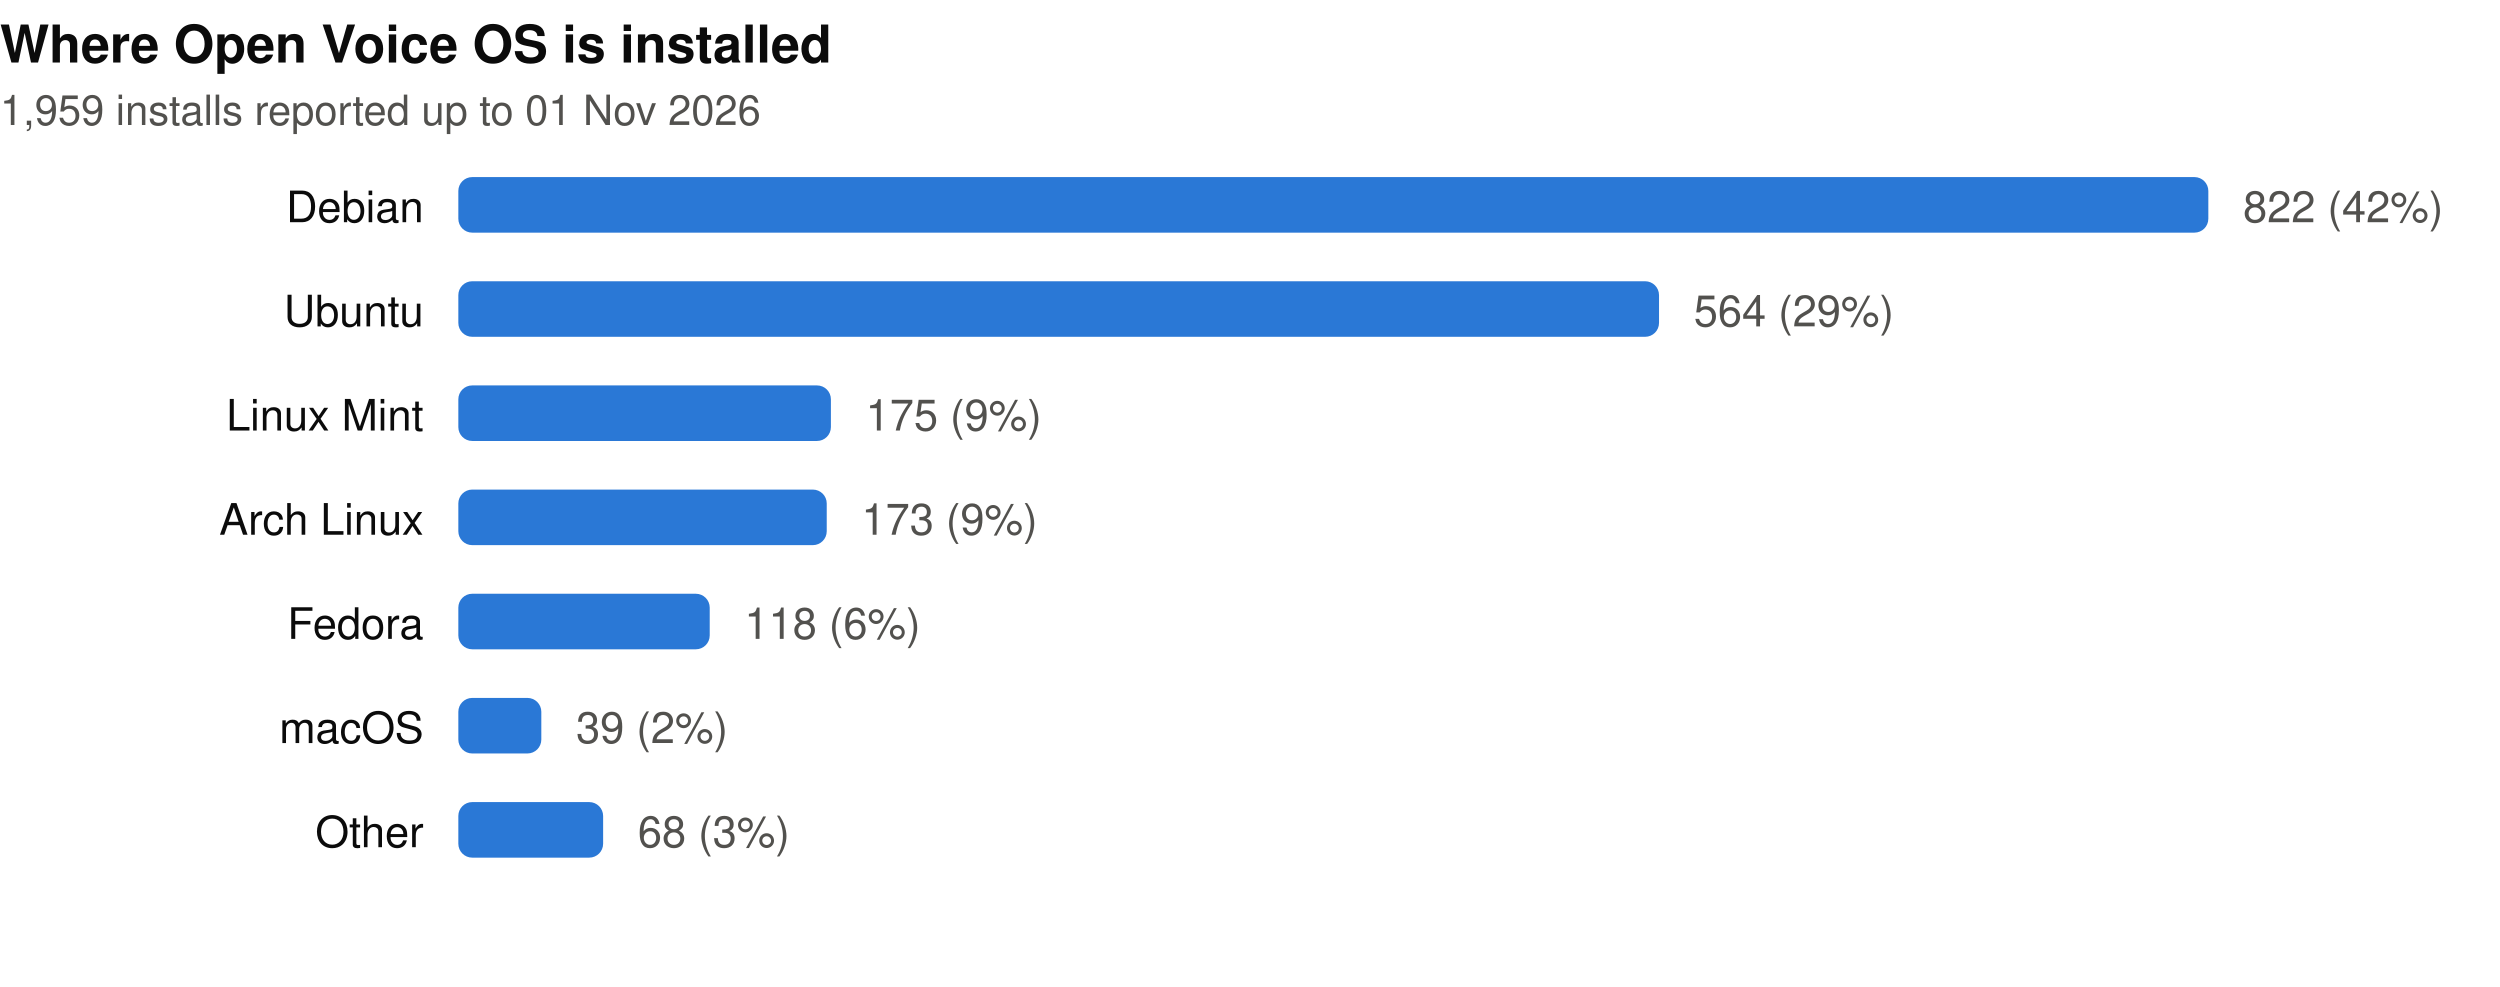
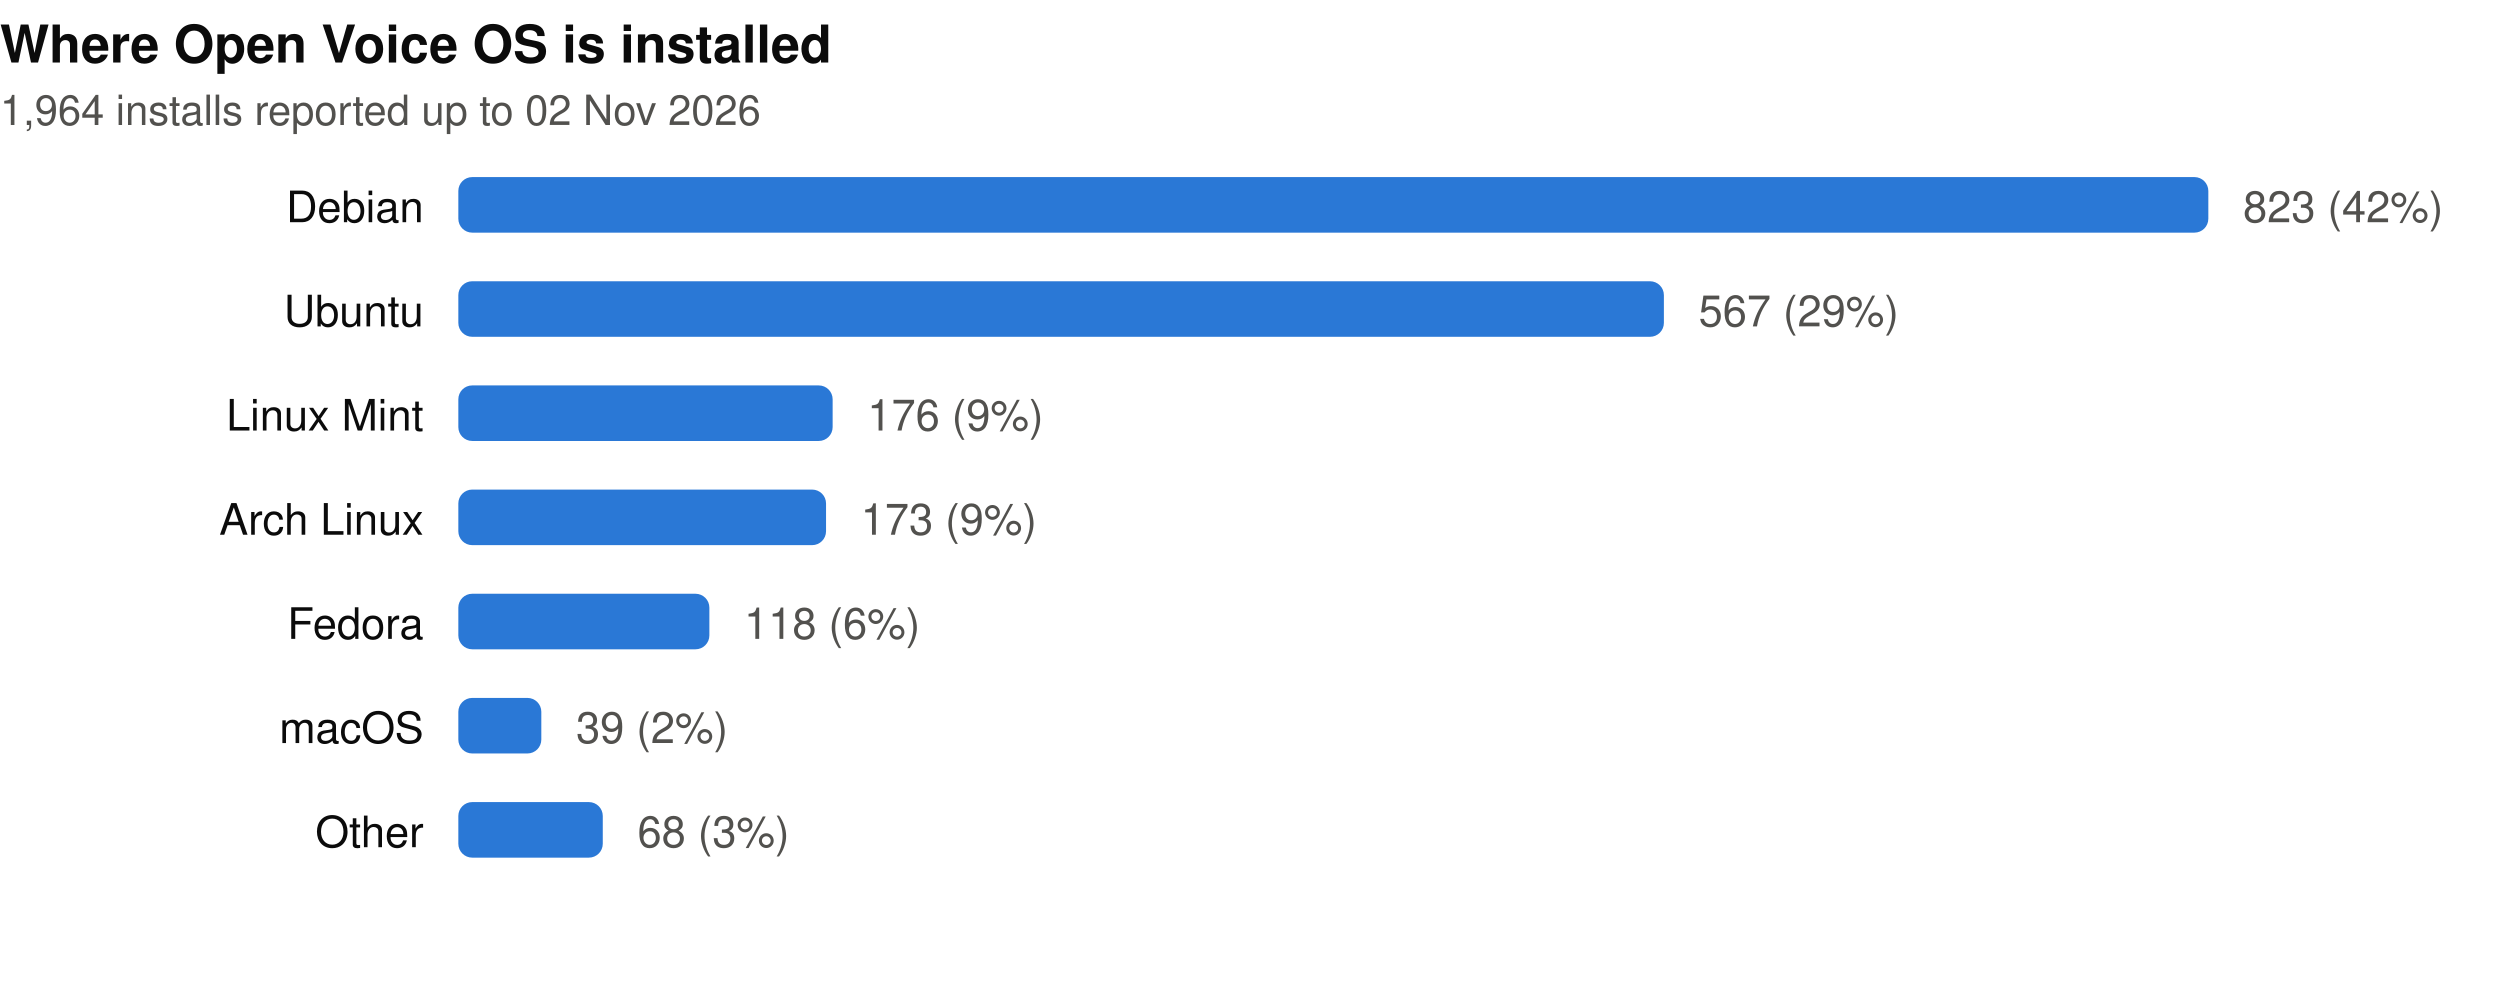
- <svg xmlns="http://www.w3.org/2000/svg" width="720" height="284" viewBox="0 0 720 284" role="img" aria-label="Where Open Voice OS is installed. 1,959 installs reported up to 01 Nov 2026">
+ <svg xmlns="http://www.w3.org/2000/svg" width="720" height="284" viewBox="0 0 720 284" role="img" aria-label="Where Open Voice OS is installed. 1,964 installs reported up to 02 Nov 2026">
  <text x="0" y="18" font-family="ui-sans-serif,-apple-system,BlinkMacSystemFont,'Segoe UI',Helvetica,Arial,sans-serif" font-size="15" font-weight="600" fill="#0b0b0b">Where Open Voice OS is installed</text>
-   <text x="0" y="36" font-family="ui-sans-serif,-apple-system,BlinkMacSystemFont,'Segoe UI',Helvetica,Arial,sans-serif" font-size="12" fill="#52514e">1,959 installs reported up to 01 Nov 2026</text>
+   <text x="0" y="36" font-family="ui-sans-serif,-apple-system,BlinkMacSystemFont,'Segoe UI',Helvetica,Arial,sans-serif" font-size="12" fill="#52514e">1,964 installs reported up to 02 Nov 2026</text>
  <text x="122" y="64.0" text-anchor="end" font-family="ui-sans-serif,-apple-system,BlinkMacSystemFont,'Segoe UI',Helvetica,Arial,sans-serif" font-size="12.5" fill="#0b0b0b">Debian</text>
  <rect x="132" y="51.0" width="504.0" height="16" rx="4" fill="#2a78d6" />
-   <text x="646.0" y="64.0" font-family="ui-sans-serif,-apple-system,BlinkMacSystemFont,'Segoe UI',Helvetica,Arial,sans-serif" font-size="12.5" fill="#52514e">822 (42%)</text>
+   <text x="646.0" y="64.0" font-family="ui-sans-serif,-apple-system,BlinkMacSystemFont,'Segoe UI',Helvetica,Arial,sans-serif" font-size="12.5" fill="#52514e">823 (42%)</text>
  <text x="122" y="94.0" text-anchor="end" font-family="ui-sans-serif,-apple-system,BlinkMacSystemFont,'Segoe UI',Helvetica,Arial,sans-serif" font-size="12.5" fill="#0b0b0b">Ubuntu</text>
-   <rect x="132" y="81.0" width="345.8" height="16" rx="4" fill="#2a78d6" />
-   <text x="487.8" y="94.0" font-family="ui-sans-serif,-apple-system,BlinkMacSystemFont,'Segoe UI',Helvetica,Arial,sans-serif" font-size="12.5" fill="#52514e">564 (29%)</text>
+   <rect x="132" y="81.0" width="347.2" height="16" rx="4" fill="#2a78d6" />
+   <text x="489.2" y="94.0" font-family="ui-sans-serif,-apple-system,BlinkMacSystemFont,'Segoe UI',Helvetica,Arial,sans-serif" font-size="12.5" fill="#52514e">567 (29%)</text>
  <text x="122" y="124.0" text-anchor="end" font-family="ui-sans-serif,-apple-system,BlinkMacSystemFont,'Segoe UI',Helvetica,Arial,sans-serif" font-size="12.5" fill="#0b0b0b">Linux Mint</text>
-   <rect x="132" y="111.0" width="107.3" height="16" rx="4" fill="#2a78d6" />
-   <text x="249.3" y="124.0" font-family="ui-sans-serif,-apple-system,BlinkMacSystemFont,'Segoe UI',Helvetica,Arial,sans-serif" font-size="12.5" fill="#52514e">175 (9%)</text>
+   <rect x="132" y="111.0" width="107.8" height="16" rx="4" fill="#2a78d6" />
+   <text x="249.8" y="124.0" font-family="ui-sans-serif,-apple-system,BlinkMacSystemFont,'Segoe UI',Helvetica,Arial,sans-serif" font-size="12.5" fill="#52514e">176 (9%)</text>
  <text x="122" y="154.0" text-anchor="end" font-family="ui-sans-serif,-apple-system,BlinkMacSystemFont,'Segoe UI',Helvetica,Arial,sans-serif" font-size="12.5" fill="#0b0b0b">Arch Linux</text>
-   <rect x="132" y="141.0" width="106.1" height="16" rx="4" fill="#2a78d6" />
-   <text x="248.1" y="154.0" font-family="ui-sans-serif,-apple-system,BlinkMacSystemFont,'Segoe UI',Helvetica,Arial,sans-serif" font-size="12.5" fill="#52514e">173 (9%)</text>
+   <rect x="132" y="141.0" width="105.9" height="16" rx="4" fill="#2a78d6" />
+   <text x="247.9" y="154.0" font-family="ui-sans-serif,-apple-system,BlinkMacSystemFont,'Segoe UI',Helvetica,Arial,sans-serif" font-size="12.5" fill="#52514e">173 (9%)</text>
  <text x="122" y="184.0" text-anchor="end" font-family="ui-sans-serif,-apple-system,BlinkMacSystemFont,'Segoe UI',Helvetica,Arial,sans-serif" font-size="12.5" fill="#0b0b0b">Fedora</text>
-   <rect x="132" y="171.0" width="72.4" height="16" rx="4" fill="#2a78d6" />
-   <text x="214.4" y="184.0" font-family="ui-sans-serif,-apple-system,BlinkMacSystemFont,'Segoe UI',Helvetica,Arial,sans-serif" font-size="12.5" fill="#52514e">118 (6%)</text>
+   <rect x="132" y="171.0" width="72.3" height="16" rx="4" fill="#2a78d6" />
+   <text x="214.3" y="184.0" font-family="ui-sans-serif,-apple-system,BlinkMacSystemFont,'Segoe UI',Helvetica,Arial,sans-serif" font-size="12.5" fill="#52514e">118 (6%)</text>
  <text x="122" y="214.0" text-anchor="end" font-family="ui-sans-serif,-apple-system,BlinkMacSystemFont,'Segoe UI',Helvetica,Arial,sans-serif" font-size="12.5" fill="#0b0b0b">macOS</text>
  <rect x="132" y="201.0" width="23.9" height="16" rx="4" fill="#2a78d6" />
  <text x="165.9" y="214.0" font-family="ui-sans-serif,-apple-system,BlinkMacSystemFont,'Segoe UI',Helvetica,Arial,sans-serif" font-size="12.5" fill="#52514e">39 (2%)</text>
  <text x="122" y="244.0" text-anchor="end" font-family="ui-sans-serif,-apple-system,BlinkMacSystemFont,'Segoe UI',Helvetica,Arial,sans-serif" font-size="12.5" fill="#0b0b0b">Other</text>
-   <rect x="132" y="231.0" width="41.7" height="16" rx="4" fill="#2a78d6" />
-   <text x="183.7" y="244.0" font-family="ui-sans-serif,-apple-system,BlinkMacSystemFont,'Segoe UI',Helvetica,Arial,sans-serif" font-size="12.5" fill="#52514e">68 (3%)</text>
+   <rect x="132" y="231.0" width="41.6" height="16" rx="4" fill="#2a78d6" />
+   <text x="183.6" y="244.0" font-family="ui-sans-serif,-apple-system,BlinkMacSystemFont,'Segoe UI',Helvetica,Arial,sans-serif" font-size="12.5" fill="#52514e">68 (3%)</text>
</svg>
